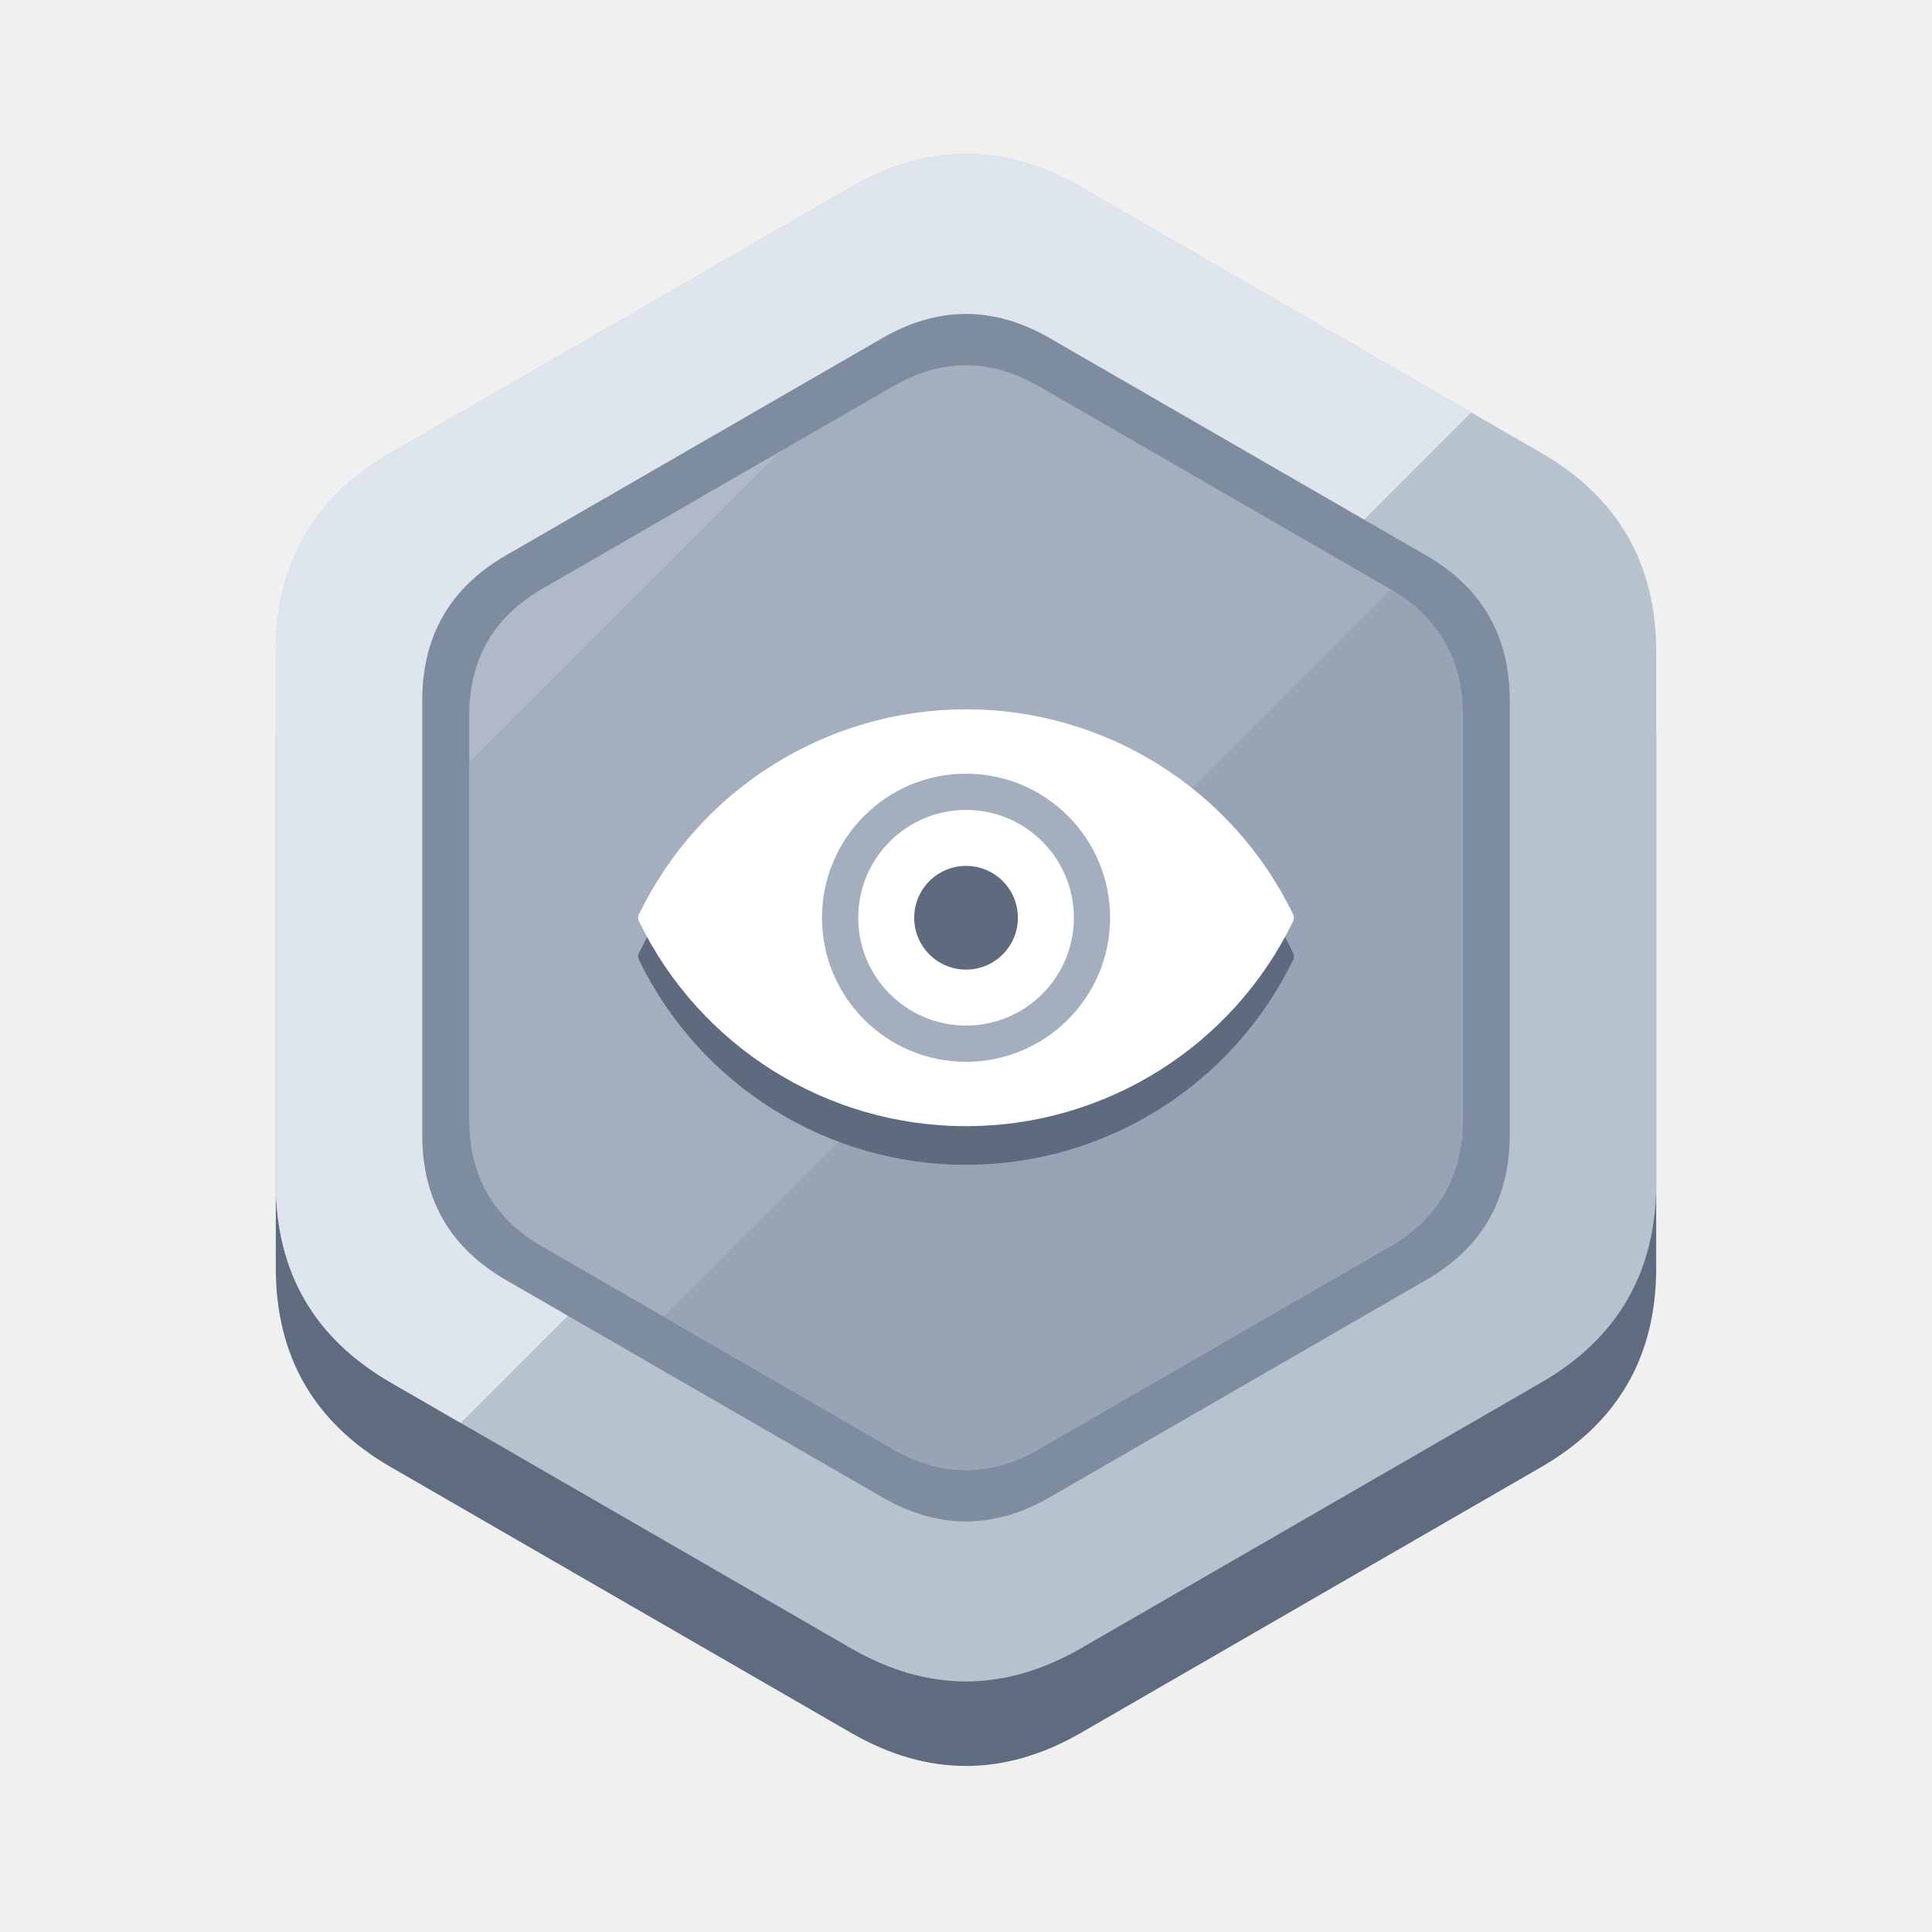
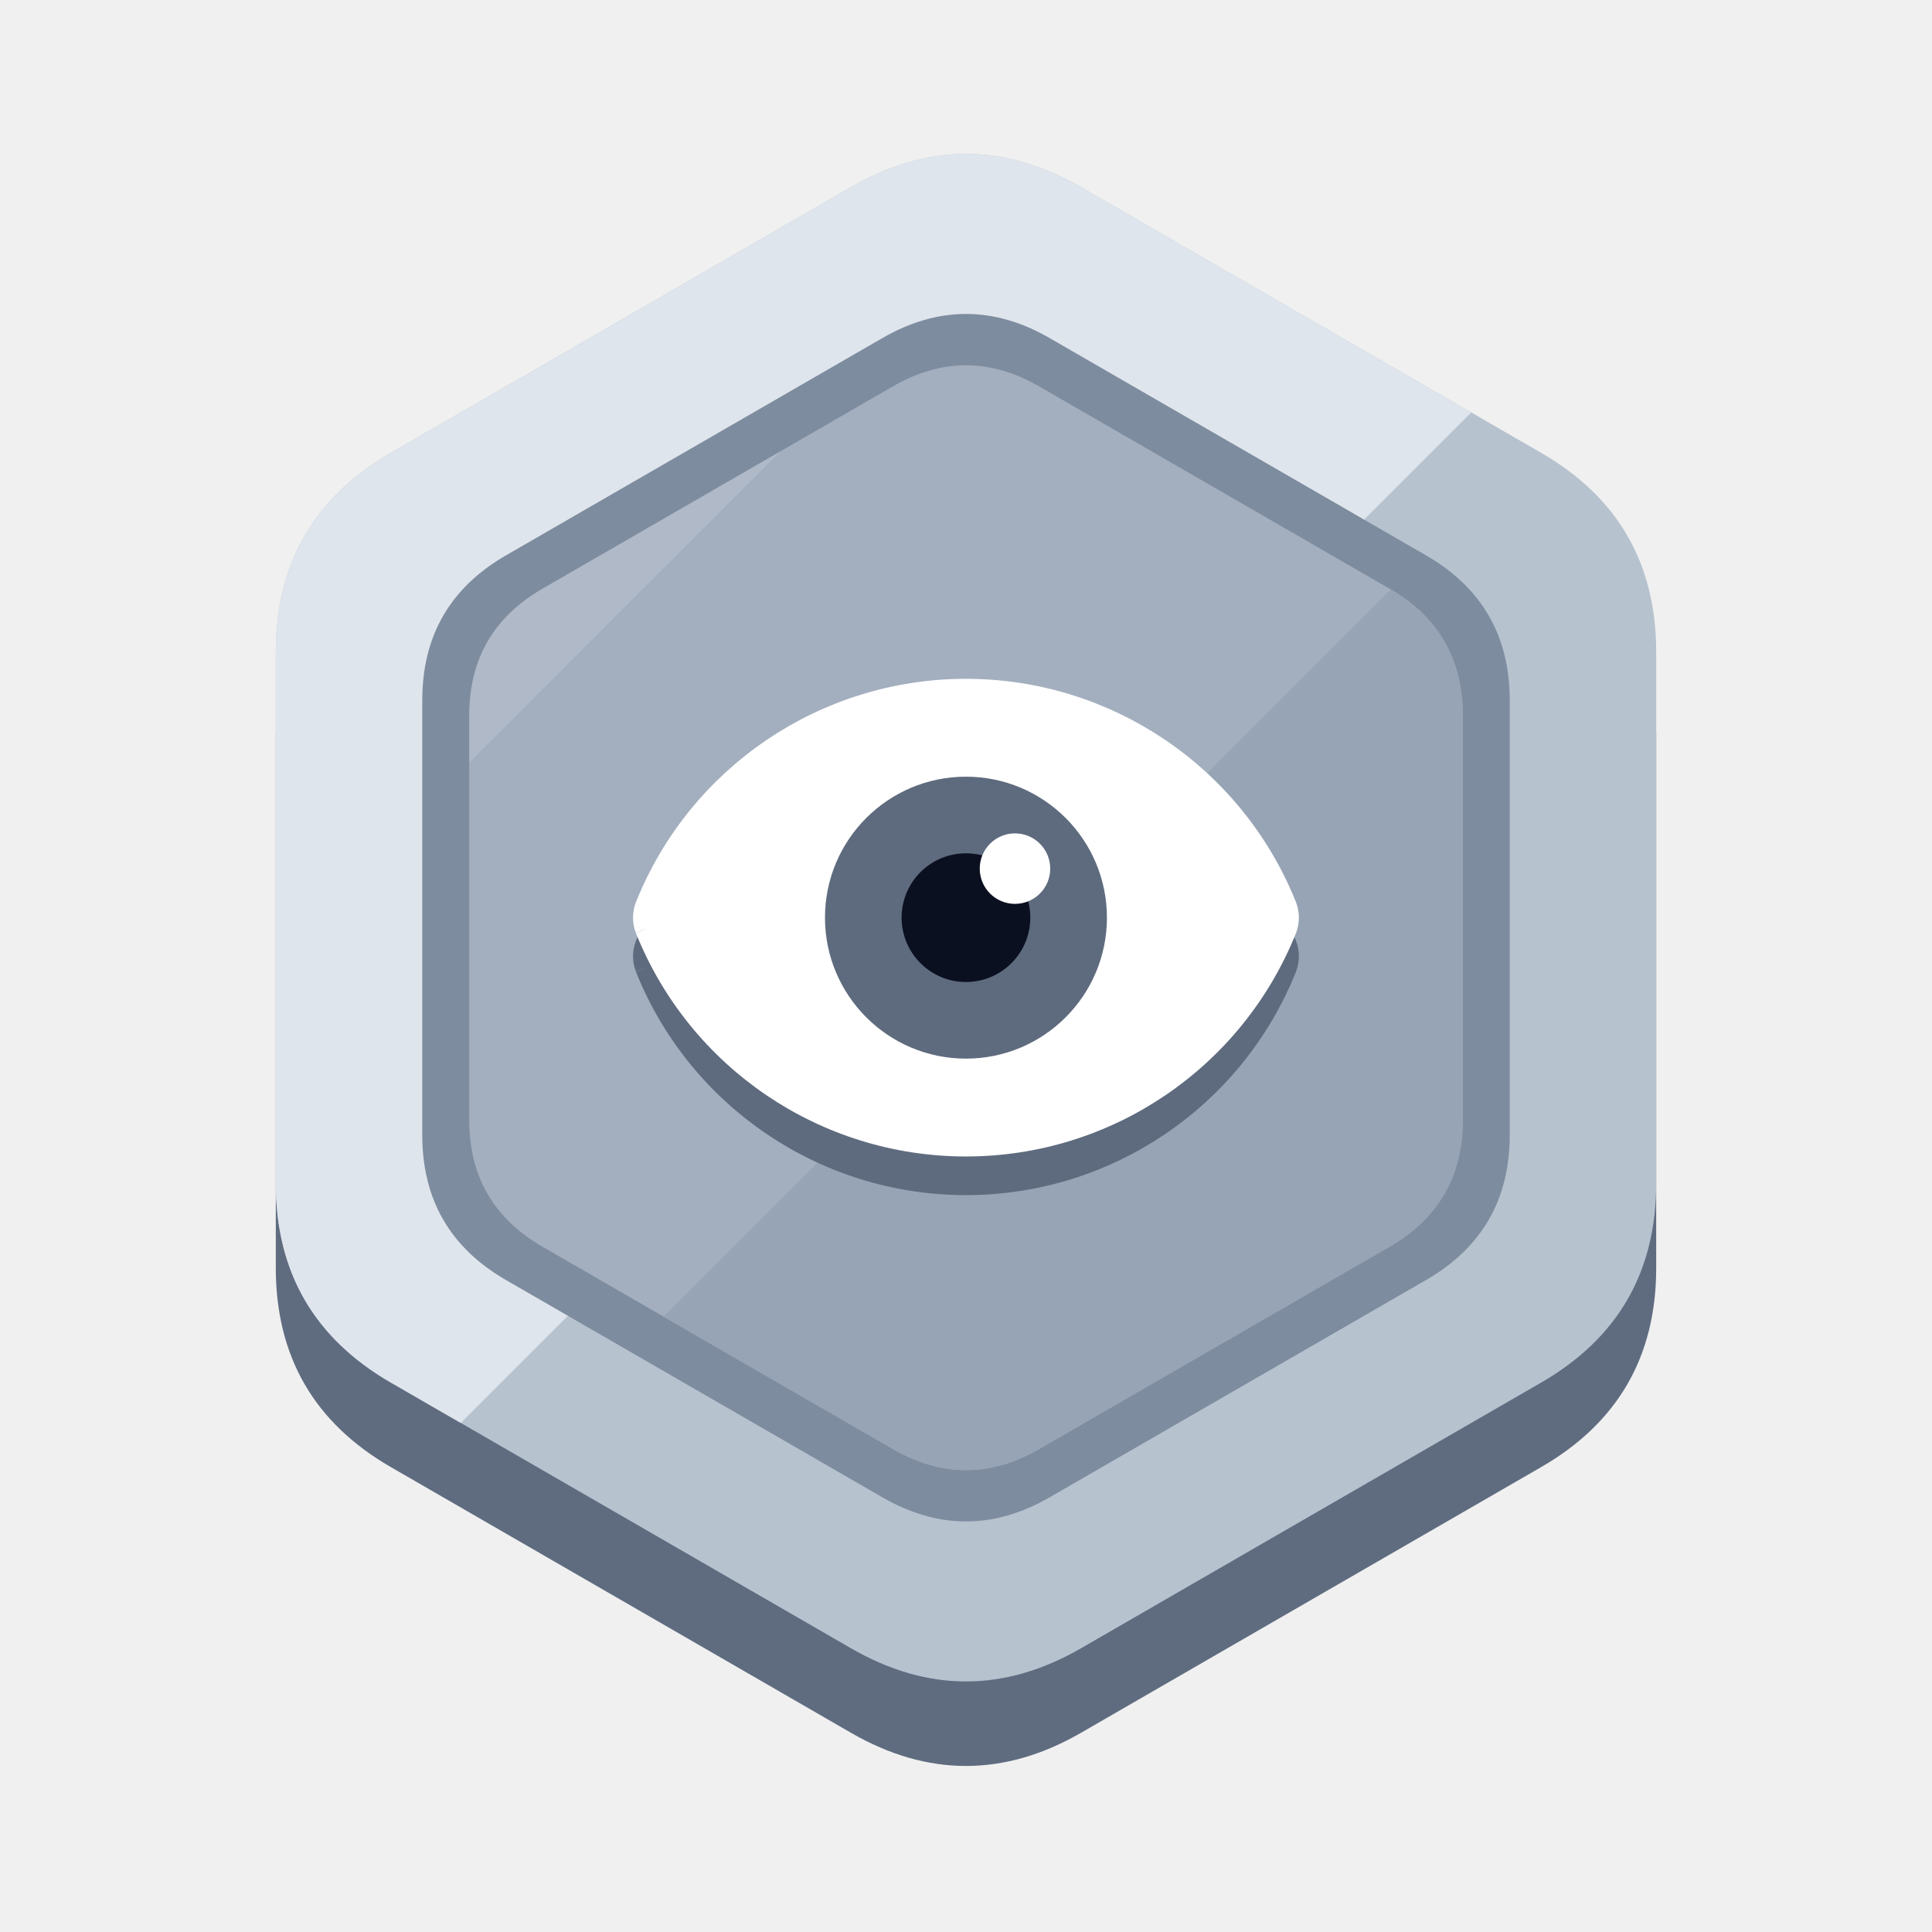
<svg xmlns="http://www.w3.org/2000/svg" viewBox="0 0 160 160" width="160" height="160">
  <defs>
    <clipPath id="A-discrimination-argent-o">
      <path d="M70.47 15.50Q80.00 10.00 89.53 15.50L127.63 37.50Q137.16 43.00 137.16 54.00L137.16 98.00Q137.16 109.00 127.63 114.50L89.53 136.50Q80.00 142.00 70.47 136.50L32.37 114.50Q22.84 109.00 22.84 98.00L22.84 54.00Q22.84 43.00 32.37 37.50Z" />
    </clipPath>
    <clipPath id="A-discrimination-argent-f">
      <path d="M73.94 32.00Q80.00 28.50 86.06 32.00L115.07 48.75Q121.14 52.25 121.14 59.25L121.14 92.75Q121.14 99.75 115.07 103.25L86.06 120.00Q80.00 123.50 73.94 120.00L44.93 103.25Q38.86 99.75 38.86 92.75L38.86 59.25Q38.86 52.25 44.93 48.75Z" />
    </clipPath>
  </defs>
  <g fill="#5F6C80" transform="translate(0 7)">
    <path d="M70.47 15.50Q80.00 10.00 89.53 15.50L127.63 37.50Q137.16 43.00 137.16 54.00L137.16 98.00Q137.16 109.00 127.63 114.50L89.53 136.50Q80.00 142.00 70.47 136.50L32.37 114.50Q22.84 109.00 22.84 98.00L22.84 54.00Q22.84 43.00 32.37 37.50Z" />
  </g>
  <g fill="#B7C2CF">
    <path d="M70.47 15.50Q80.00 10.00 89.53 15.50L127.63 37.50Q137.16 43.00 137.16 54.00L137.16 98.00Q137.16 109.00 127.63 114.50L89.53 136.50Q80.00 142.00 70.47 136.50L32.37 114.50Q22.84 109.00 22.84 98.00L22.84 54.00Q22.84 43.00 32.37 37.50Z" />
  </g>
  <g fill="#DFE5EC" clip-path="url(#A-discrimination-argent-o)">
    <polygon points="480,-324 -320,476 -320,-324" />
  </g>
  <g fill="#7E8C9F">
    <path d="M73.07 28.00Q80.00 24.00 86.93 28.00L118.11 46.00Q125.03 50.00 125.03 58.00L125.03 94.00Q125.03 102.00 118.11 106.00L86.93 124.00Q80.00 128.00 73.07 124.00L41.89 106.00Q34.97 102.00 34.97 94.00L34.97 58.00Q34.97 50.00 41.89 46.00Z" />
  </g>
  <g fill="#A3AFBF">
    <path d="M73.94 32.00Q80.00 28.50 86.06 32.00L115.07 48.75Q121.14 52.25 121.14 59.25L121.14 92.75Q121.14 99.75 115.07 103.25L86.06 120.00Q80.00 123.50 73.94 120.00L44.93 103.25Q38.86 99.75 38.86 92.75L38.86 59.25Q38.86 52.25 44.93 48.75Z" />
  </g>
  <g fill="#97A4B5" clip-path="url(#A-discrimination-argent-f)">
    <polygon points="480,-316 -320,484 480,476" />
  </g>
  <g fill="#FFFFFF" fill-opacity="0.13" clip-path="url(#A-discrimination-argent-f)">
    <polygon points="20,70 74,16 86,16 20,82" />
  </g>
-   <g fill="#5E6B7E" transform="translate(50.556 49.756) scale(2.454)">
-     <path d="M1.2 12A12 12 0 0 1 22.8 12A12 12 0 0 1 1.2 12Z" stroke="#5E6B7E" stroke-width="0.53" stroke-linejoin="round" />
+   <g fill="#5E6B7E" stroke="#5E6B7E" stroke-width="0" transform="translate(49.54 48.74) scale(2.538)">
+     <path d="M1.6 12.35a1 1 0 0 1 0-.7 11.2 11.2 0 0 1 20.8 0 1 1 0 0 1 0 .7 11.2 11.2 0 0 1-20.8 0" stroke-width="0.8" stroke-linejoin="round" />
  </g>
-   <g transform="translate(50.556 46.556) scale(2.454)">
-     <g fill="#FFFFFF">
-       <path d="M1.2 12A12 12 0 0 1 22.8 12A12 12 0 0 1 1.2 12Z" stroke="#FFFFFF" stroke-width="0.53" stroke-linejoin="round" />
+   <g transform="translate(49.54 45.54) scale(2.538)">
+     <g fill="#FFFFFF" stroke="#FFFFFF" stroke-width="0">
+       <path d="M1.6 12.35a1 1 0 0 1 0-.7 11.2 11.2 0 0 1 20.8 0 1 1 0 0 1 0 .7 11.2 11.2 0 0 1-20.8 0" stroke-width="0.8" stroke-linejoin="round" />
    </g>
-     <path d="M7.75 12a4.25 4.25 0 1 0 8.5 0a4.25 4.25 0 1 0 -8.5 0Z" fill="none" stroke="#A3AFBF" stroke-width="1.223" stroke-linecap="round" stroke-linejoin="round" />
-     <circle cx="12" cy="12" r="1.75" fill="#5E6B7E" />
+     <circle cx="12" cy="12" r="4.6" fill="#5E6B7E" />
+     <circle cx="12" cy="12" r="2.1" fill="#0B1020" />
+     <circle cx="13.6" cy="10.4" r="1.15" fill="#FFFFFF" />
  </g>
</svg>
